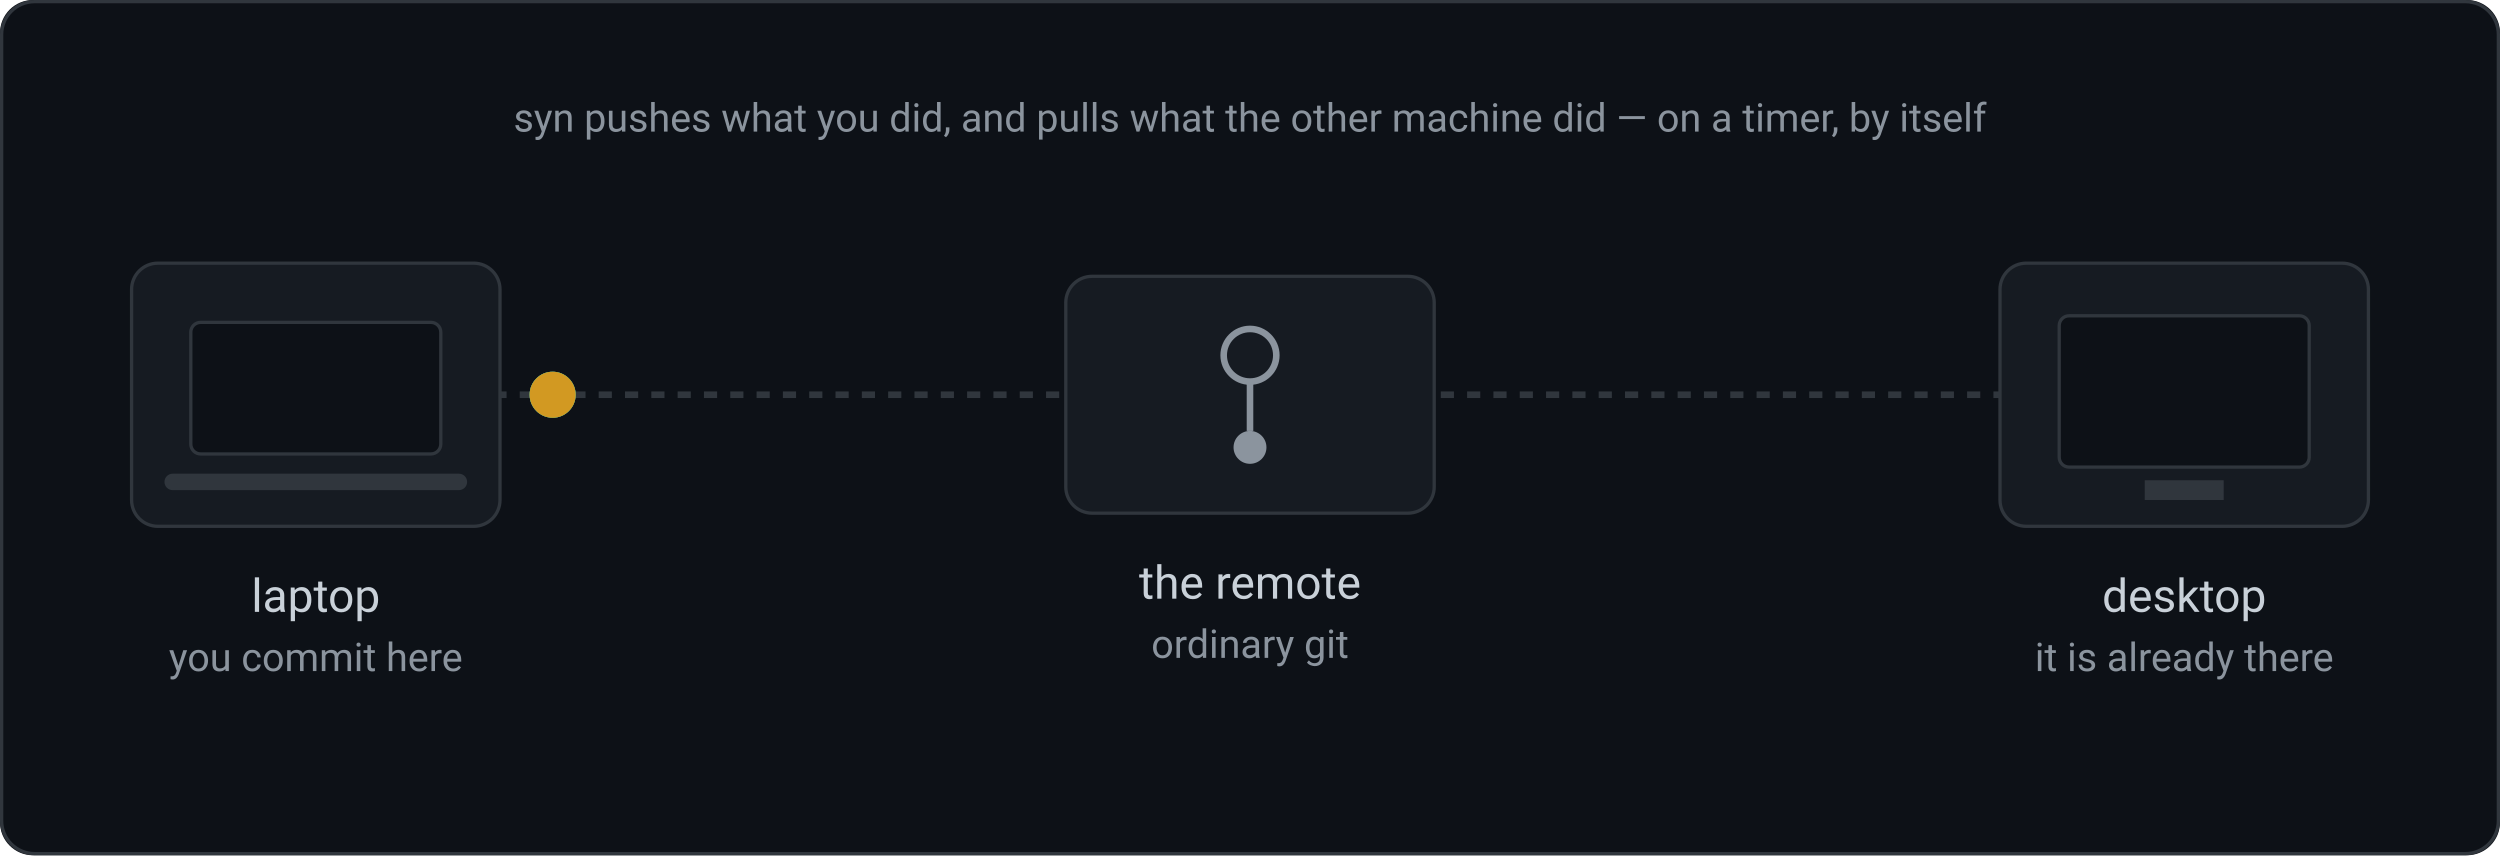
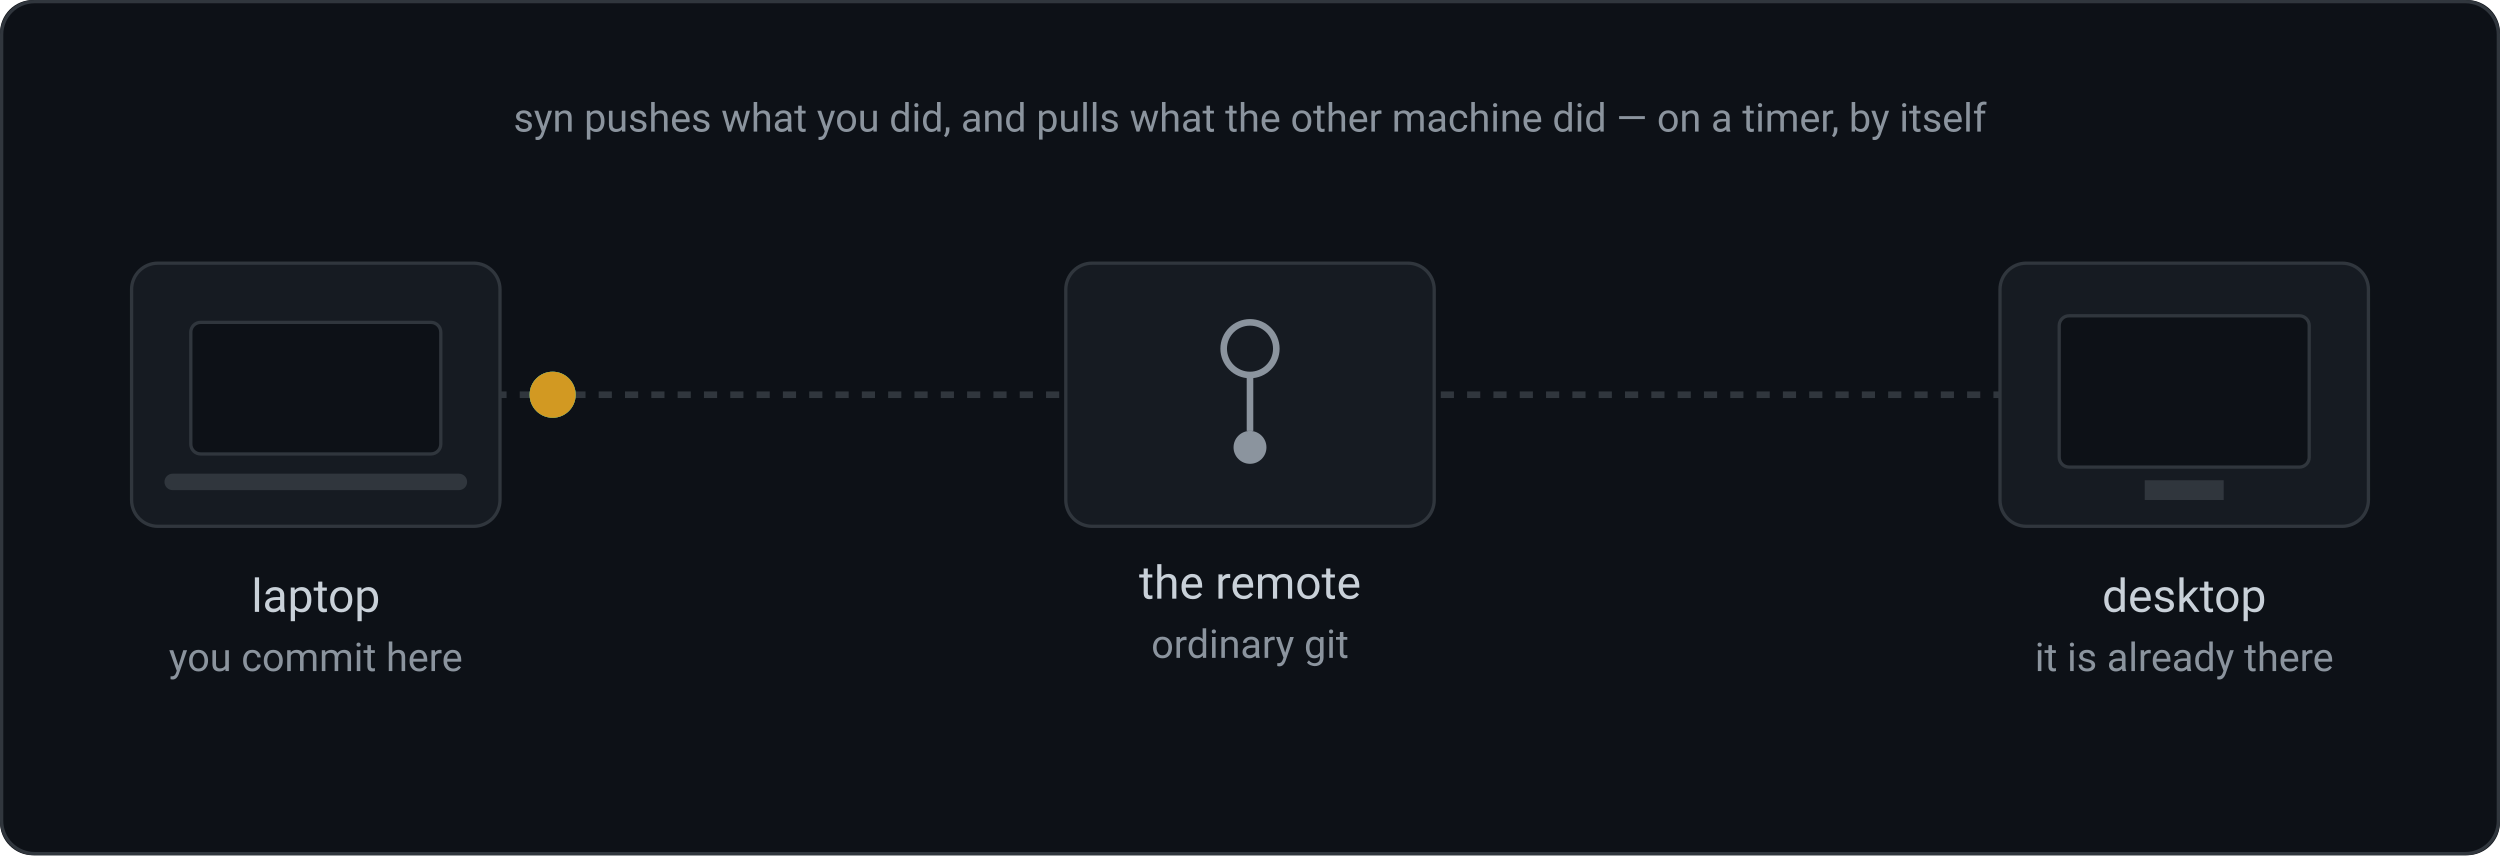
<svg xmlns="http://www.w3.org/2000/svg" viewBox="0 0 760 260" width="760" height="260" font-family="ui-sans-serif, system-ui, -apple-system, 'Segoe UI', Roboto, sans-serif" role="img" aria-label="A commit made on the laptop travels through the remote to the desktop, and back again">
  <style>
    .card  { fill: #0d1117 }
    .edge  { fill: none; stroke: #30363d; stroke-width: 1 }
    .box   { fill: #161b22; stroke: #30363d; stroke-width: 1 }
    .label { font-size: 14px; fill: #c9d1d9 }
    .sub   { font-size: 12px; fill: #8b949e }
    .wire  { fill: none; stroke: #30363d; stroke-width: 2; stroke-dasharray: 4 4 }

    /* A commit leaves the laptop, reaches the remote, and arrives on the
       desktop; then one goes the other way. Nothing here is decoration -
       the direction is the thing being explained. */
    .dotA { fill: #58a6ff; animation: toRemote 7s ease-in-out infinite }
    .dotB { fill: #3fb950; animation: toDesktop 7s ease-in-out infinite }
    .dotC { fill: #d29922; animation: backHome 7s ease-in-out infinite }

    @keyframes toRemote {
      0%, 4%   { transform: translateX(0);    opacity: 0 }
      6%       { opacity: 1 }
      26%      { transform: translateX(242px); opacity: 1 }
      30%,100% { transform: translateX(242px); opacity: 0 }
    }
    @keyframes toDesktop {
      0%, 30%  { transform: translateX(242px); opacity: 0 }
      33%      { opacity: 1 }
      53%      { transform: translateX(484px); opacity: 1 }
      57%,100% { transform: translateX(484px); opacity: 0 }
    }
    @keyframes backHome {
      0%, 62%  { transform: translateX(484px); opacity: 0 }
      65%      { opacity: 1 }
      92%      { transform: translateX(0);      opacity: 1 }
      96%,100% { transform: translateX(0);      opacity: 0 }
    }

    .pulseL { animation: lit 7s ease-in-out infinite }
    .pulseR { animation: litR 7s ease-in-out infinite }
    @keyframes lit  { 0%,3%,100% { stroke: #30363d } 6%,26% { stroke: #58a6ff } }
    @keyframes litR { 0%,50%,100% { stroke: #30363d } 55%,75% { stroke: #3fb950 } }

    @media (prefers-reduced-motion: reduce) {
      .dotA, .dotB, .dotC { animation: none; opacity: 1 }
      .pulseL, .pulseR { animation: none }
    }
  </style>
  <rect class="card" width="760" height="260" rx="10" />
  <rect class="edge" x="0.5" y="0.5" width="759" height="259" rx="10" />
  <line class="wire" x1="150" y1="120" x2="610" y2="120" />
  <g>
    <rect class="box pulseL" x="40" y="80" width="112" height="80" rx="8" />
    <rect x="58" y="98" width="76" height="40" rx="3" fill="#0d1117" stroke="#30363d" />
    <rect x="50" y="144" width="92" height="5" rx="2.5" fill="#30363d" />
    <text class="label" x="96" y="186" text-anchor="middle">laptop</text>
    <text class="sub" x="96" y="204" text-anchor="middle">you commit here</text>
  </g>
  <g>
-     <rect class="box" x="324" y="84" width="112" height="72" rx="8" />
-     <circle cx="380" cy="108" r="8" fill="none" stroke="#8b949e" stroke-width="2" />
+     <rect class="box" x="324" y="80" width="112" height="80" rx="8" />
+     <circle cx="380" cy="106" r="8" fill="none" stroke="#8b949e" stroke-width="2" />
    <circle cx="380" cy="136" r="5" fill="#8b949e" />
-     <line x1="380" y1="116" x2="380" y2="131" stroke="#8b949e" stroke-width="2" />
+     <line x1="380" y1="114" x2="380" y2="131" stroke="#8b949e" stroke-width="2" />
    <text class="label" x="380" y="182" text-anchor="middle">the remote</text>
    <text class="sub" x="380" y="200" text-anchor="middle">ordinary git</text>
  </g>
  <g>
    <rect class="box pulseR" x="608" y="80" width="112" height="80" rx="8" />
    <rect x="626" y="96" width="76" height="46" rx="3" fill="#0d1117" stroke="#30363d" />
    <rect x="652" y="146" width="24" height="6" fill="#30363d" />
    <text class="label" x="664" y="186" text-anchor="middle">desktop</text>
    <text class="sub" x="664" y="204" text-anchor="middle">it is already there</text>
  </g>
  <circle class="dotA" cx="168" cy="120" r="7" />
  <circle class="dotB" cx="168" cy="120" r="7" />
  <circle class="dotC" cx="168" cy="120" r="7" />
  <text class="sub" x="380" y="40" text-anchor="middle">syn pushes what you did, and pulls what the other machine did — on a timer, by itself</text>
</svg>
